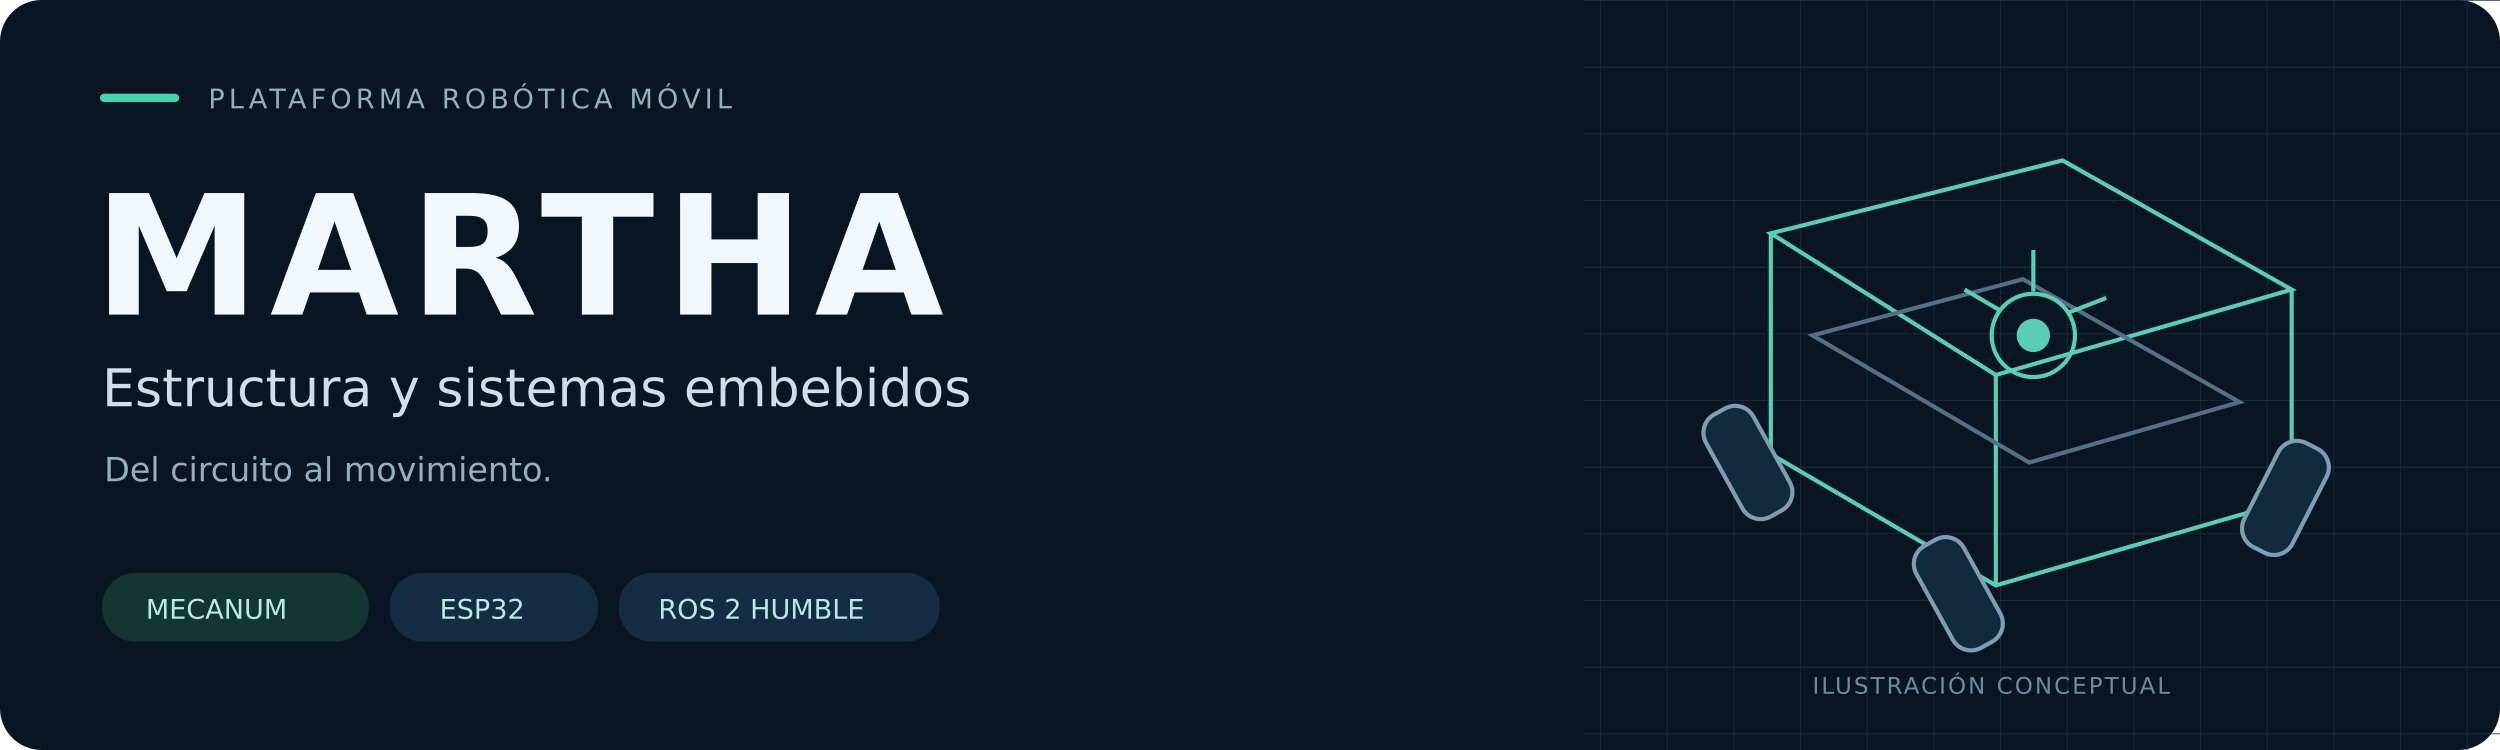
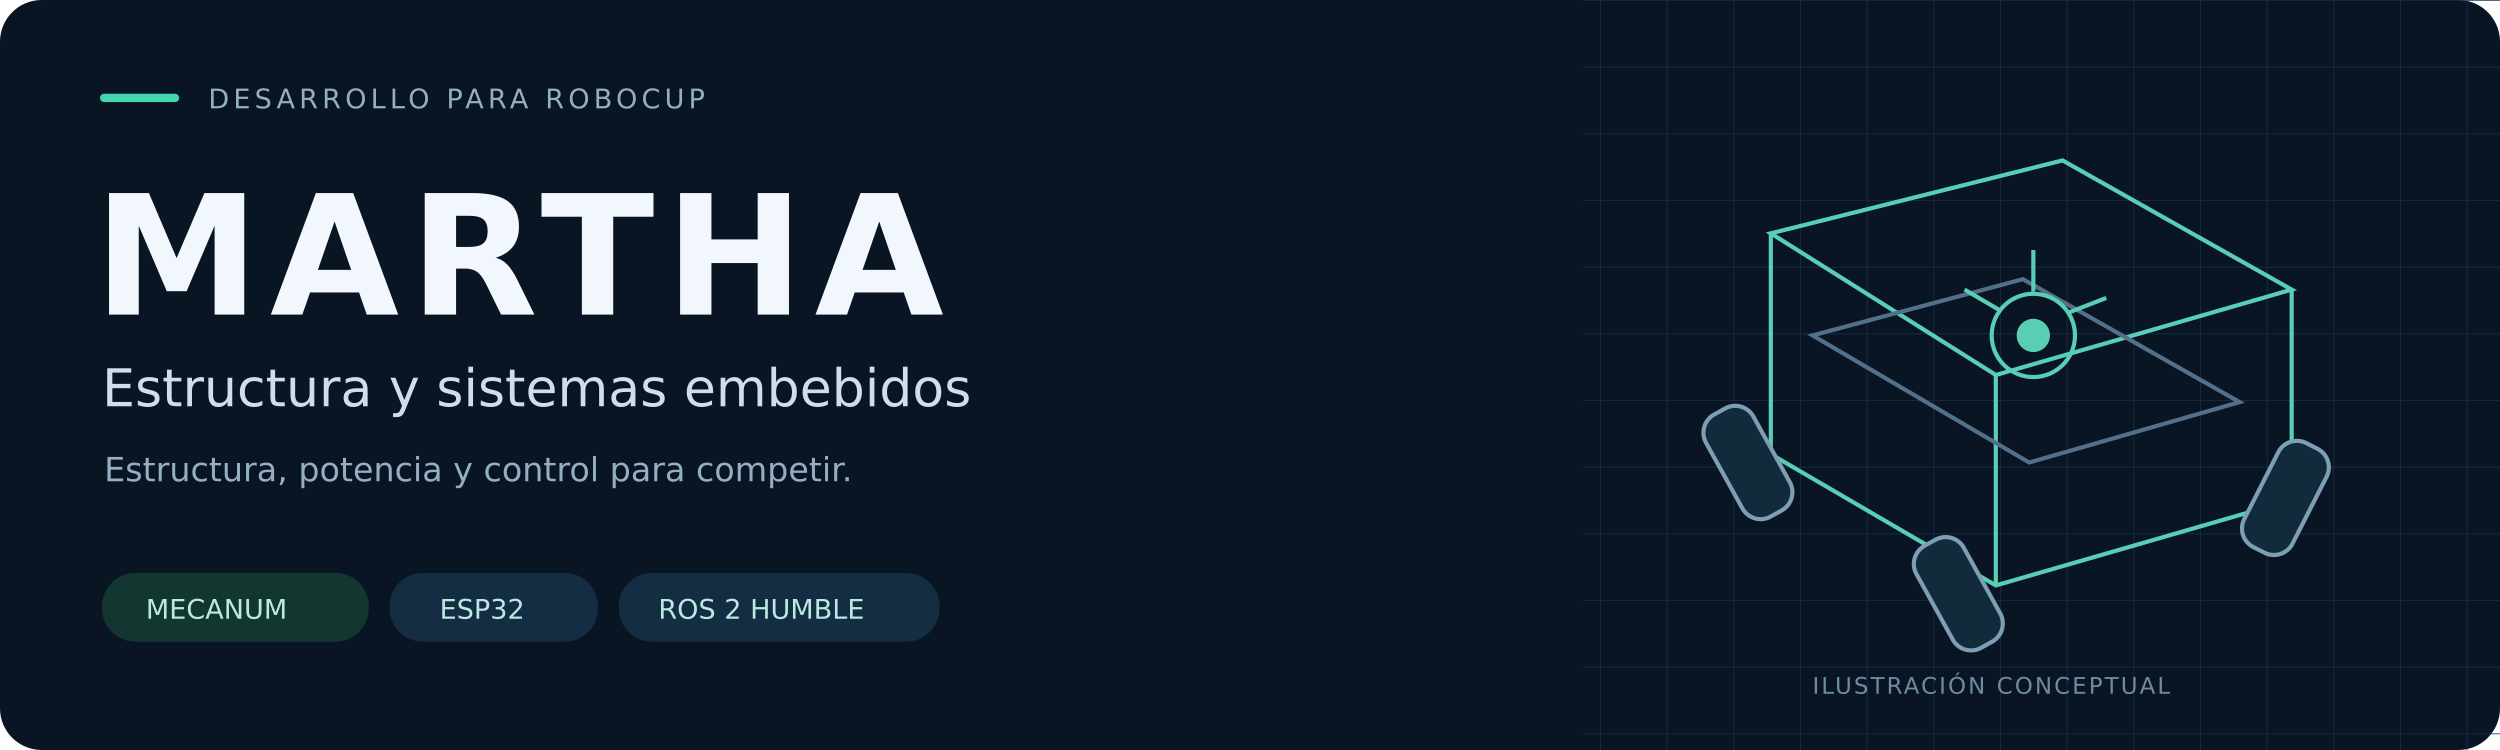
<svg xmlns="http://www.w3.org/2000/svg" width="1200" height="360" viewBox="0 0 1200 360" role="img" aria-labelledby="title desc">
  <defs>
    <pattern id="grid" width="32" height="32" patternUnits="userSpaceOnUse">
      <path d="M32 0H0V32" fill="none" stroke="#183047" stroke-width=".7" />
    </pattern>
  </defs>
  <rect width="1200" height="360" rx="20" fill="#091522" />
  <rect x="760" width="440" height="360" fill="url(#grid)" />
  <rect x="48" y="45" width="38" height="4" rx="2" fill="#42d6b0" />
-   <text x="100" y="52" fill="#94afc2" font-family="DejaVu Sans,sans-serif" font-size="13" letter-spacing="2">PLATAFORMA ROBÓTICA MÓVIL</text>
+   <text x="100" y="52" fill="#94afc2" font-family="DejaVu Sans,sans-serif" font-size="13" letter-spacing="2">DESARROLLO PARA ROBOCUP</text>
  <text x="45" y="151" fill="#f1f7fc" font-family="DejaVu Sans,sans-serif" font-size="80" font-weight="bold" letter-spacing="5">MARTHA</text>
  <text x="49" y="195" fill="#d0deeb" font-family="DejaVu Sans,sans-serif" font-size="25">Estructura y sistemas embebidos</text>
-   <text x="50" y="231" fill="#94afc2" font-family="DejaVu Sans,sans-serif" font-size="16">Del circuito al movimiento.</text>
+   <text x="50" y="231" fill="#94afc2" font-family="DejaVu Sans,sans-serif" font-size="16">Estructura, potencia y control para competir.</text>
  <g font-family="DejaVu Sans,sans-serif" font-size="13" fill="#bce9e3">
    <rect x="49" y="275" width="128" height="33" rx="16" fill="#133630" />
    <text x="70" y="297">MECANUM</text>
    <rect x="187" y="275" width="100" height="33" rx="16" fill="#142d43" />
    <text x="211" y="297">ESP32</text>
    <rect x="297" y="275" width="154" height="33" rx="16" fill="#142d43" />
    <text x="316" y="297">ROS 2 HUMBLE</text>
  </g>
  <g stroke="#59ceb7" fill="none" stroke-width="2">
    <path d="M850 112L990 77L1100 139L958 180Z" />
    <path d="M850 112V218L958 281L1100 240V139M958 180V281" />
    <path d="M870 161L971 134L1075 193L974 222Z" stroke="#52708a" />
    <circle cx="976" cy="161" r="20" />
    <circle cx="976" cy="161" r="7" fill="#59ceb7" />
    <path d="M976 140V120M960 149L943 139M993 150L1011 143" />
  </g>
  <g fill="#122b3c" stroke="#7d9eb4" stroke-width="2">
    <rect x="826" y="194" width="26" height="56" rx="10" transform="rotate(-29 839 222)" />
    <rect x="927" y="257" width="26" height="56" rx="10" transform="rotate(-29 940 285)" />
    <rect x="1084" y="211" width="26" height="56" rx="10" transform="rotate(27 1097 239)" />
  </g>
  <text x="870" y="333" fill="#6f8ba2" font-family="DejaVu Sans,sans-serif" font-size="11" letter-spacing="1">ILUSTRACIÓN CONCEPTUAL</text>
</svg>
